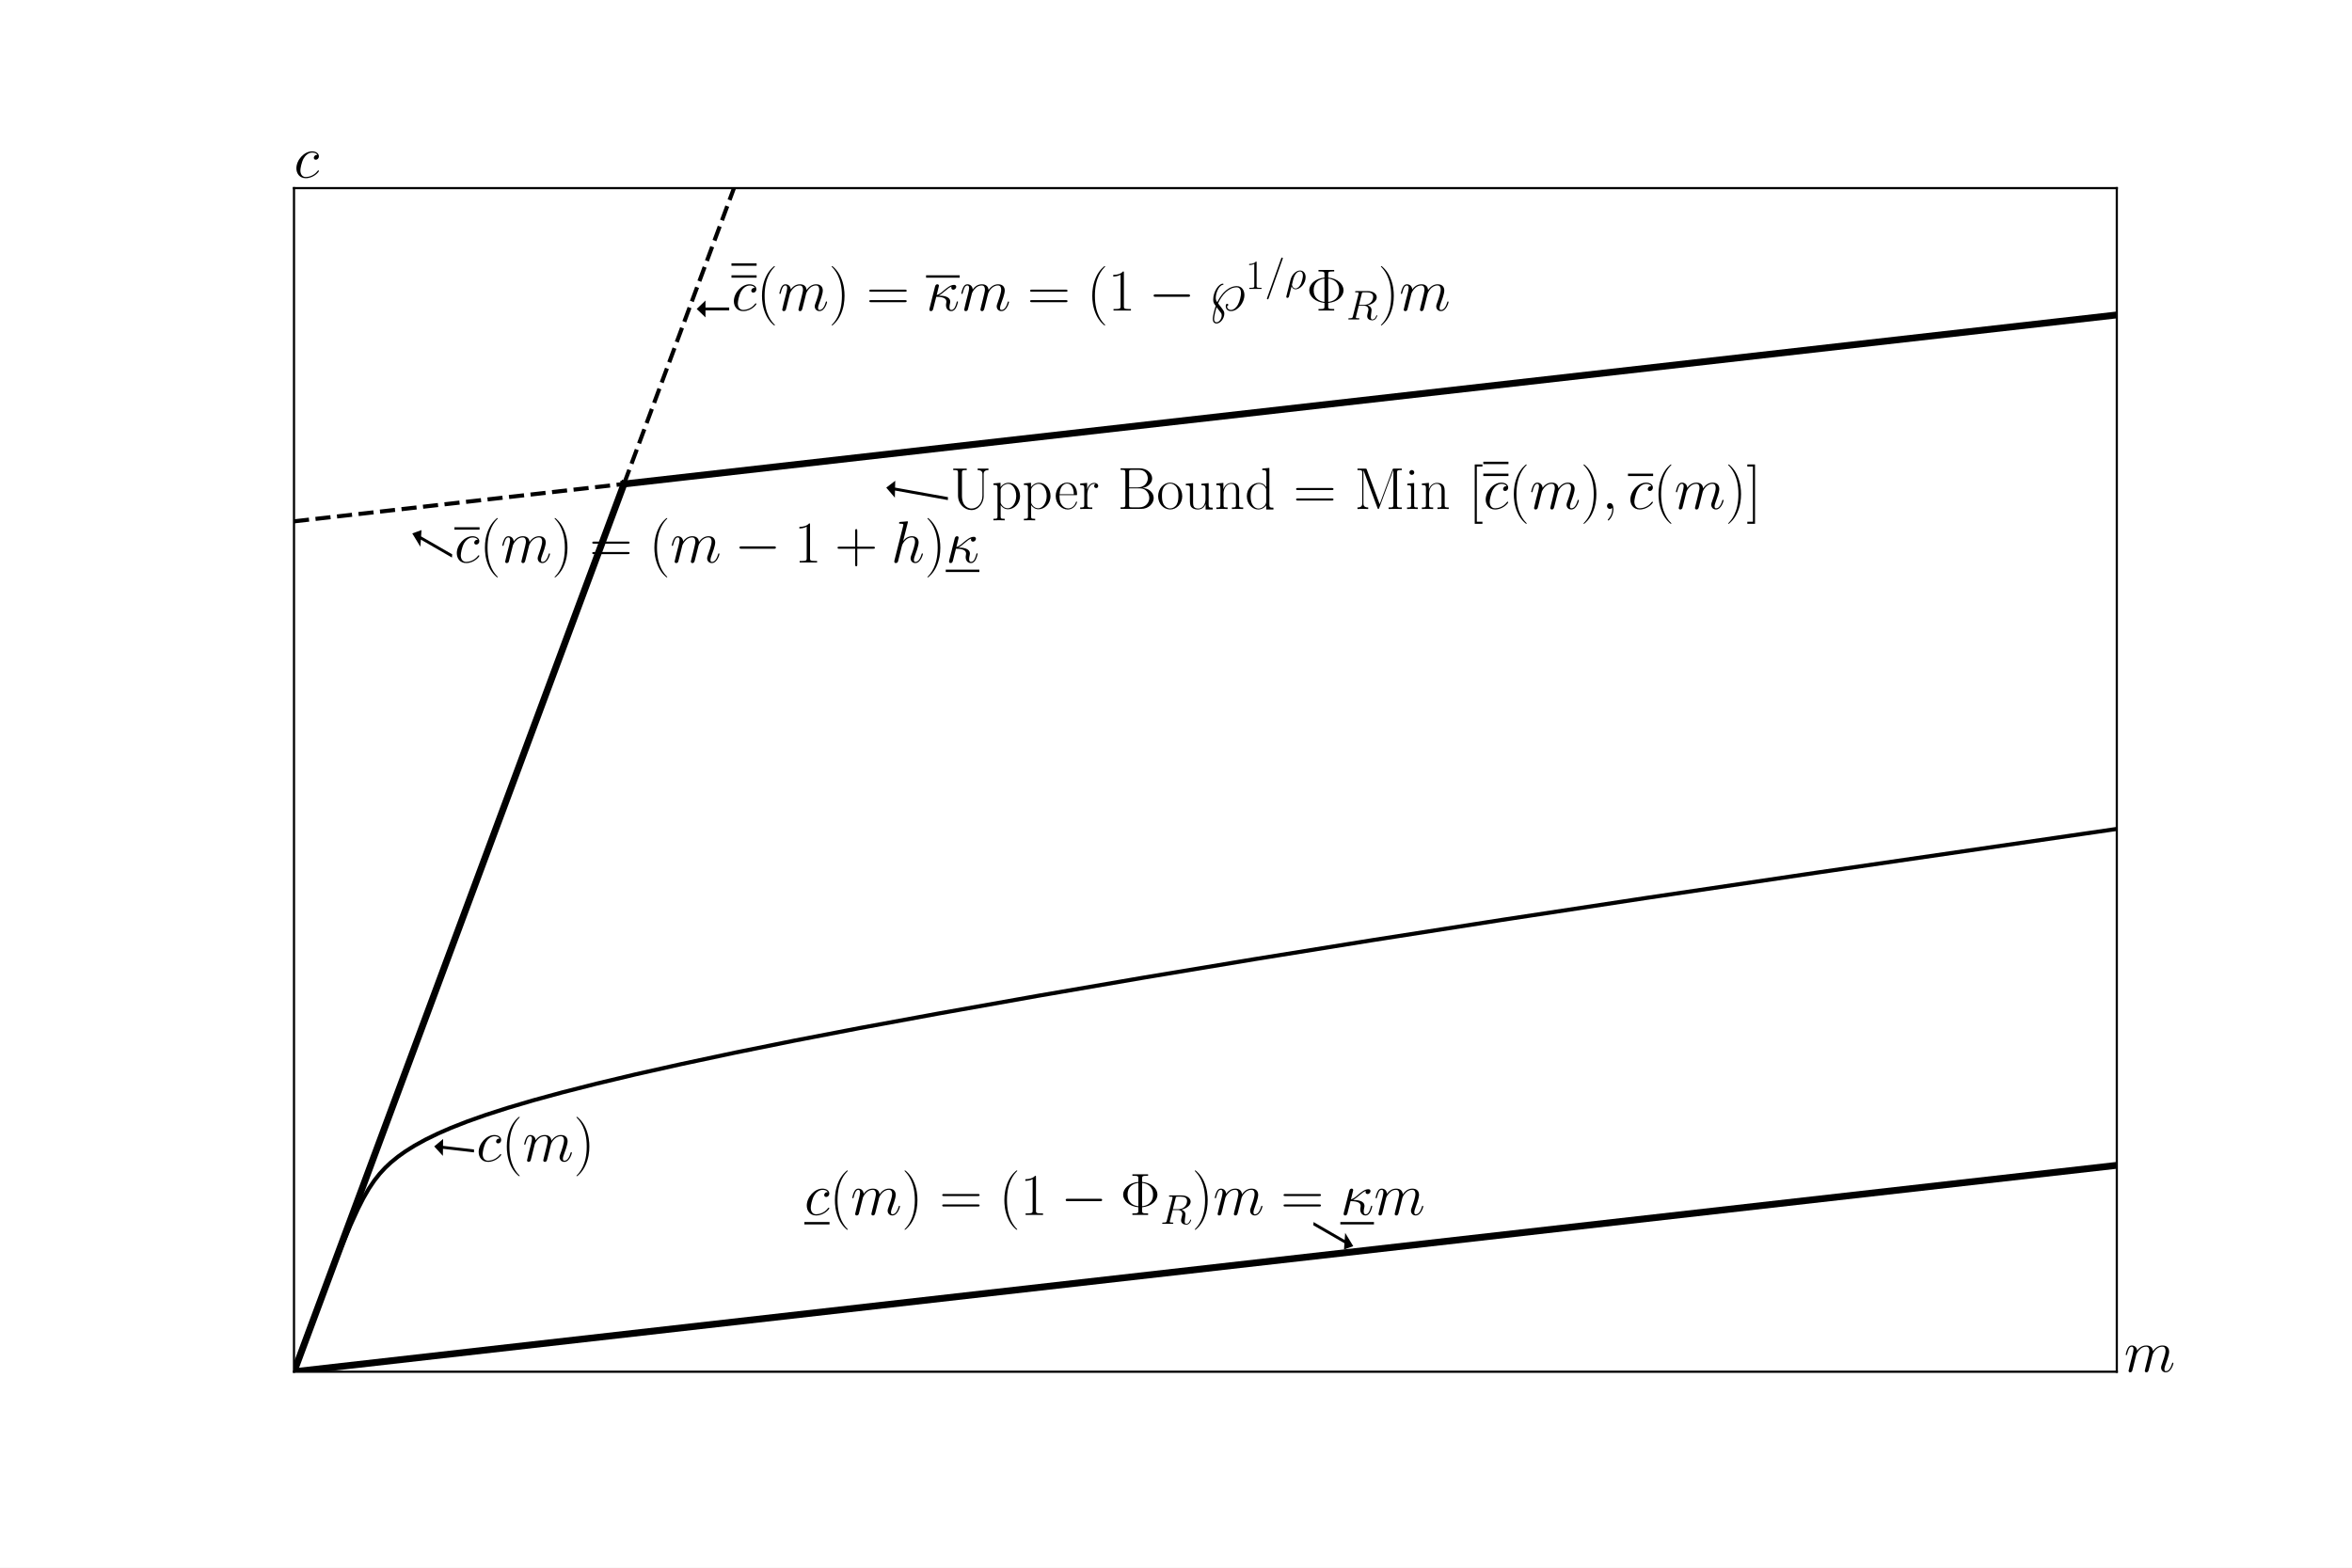
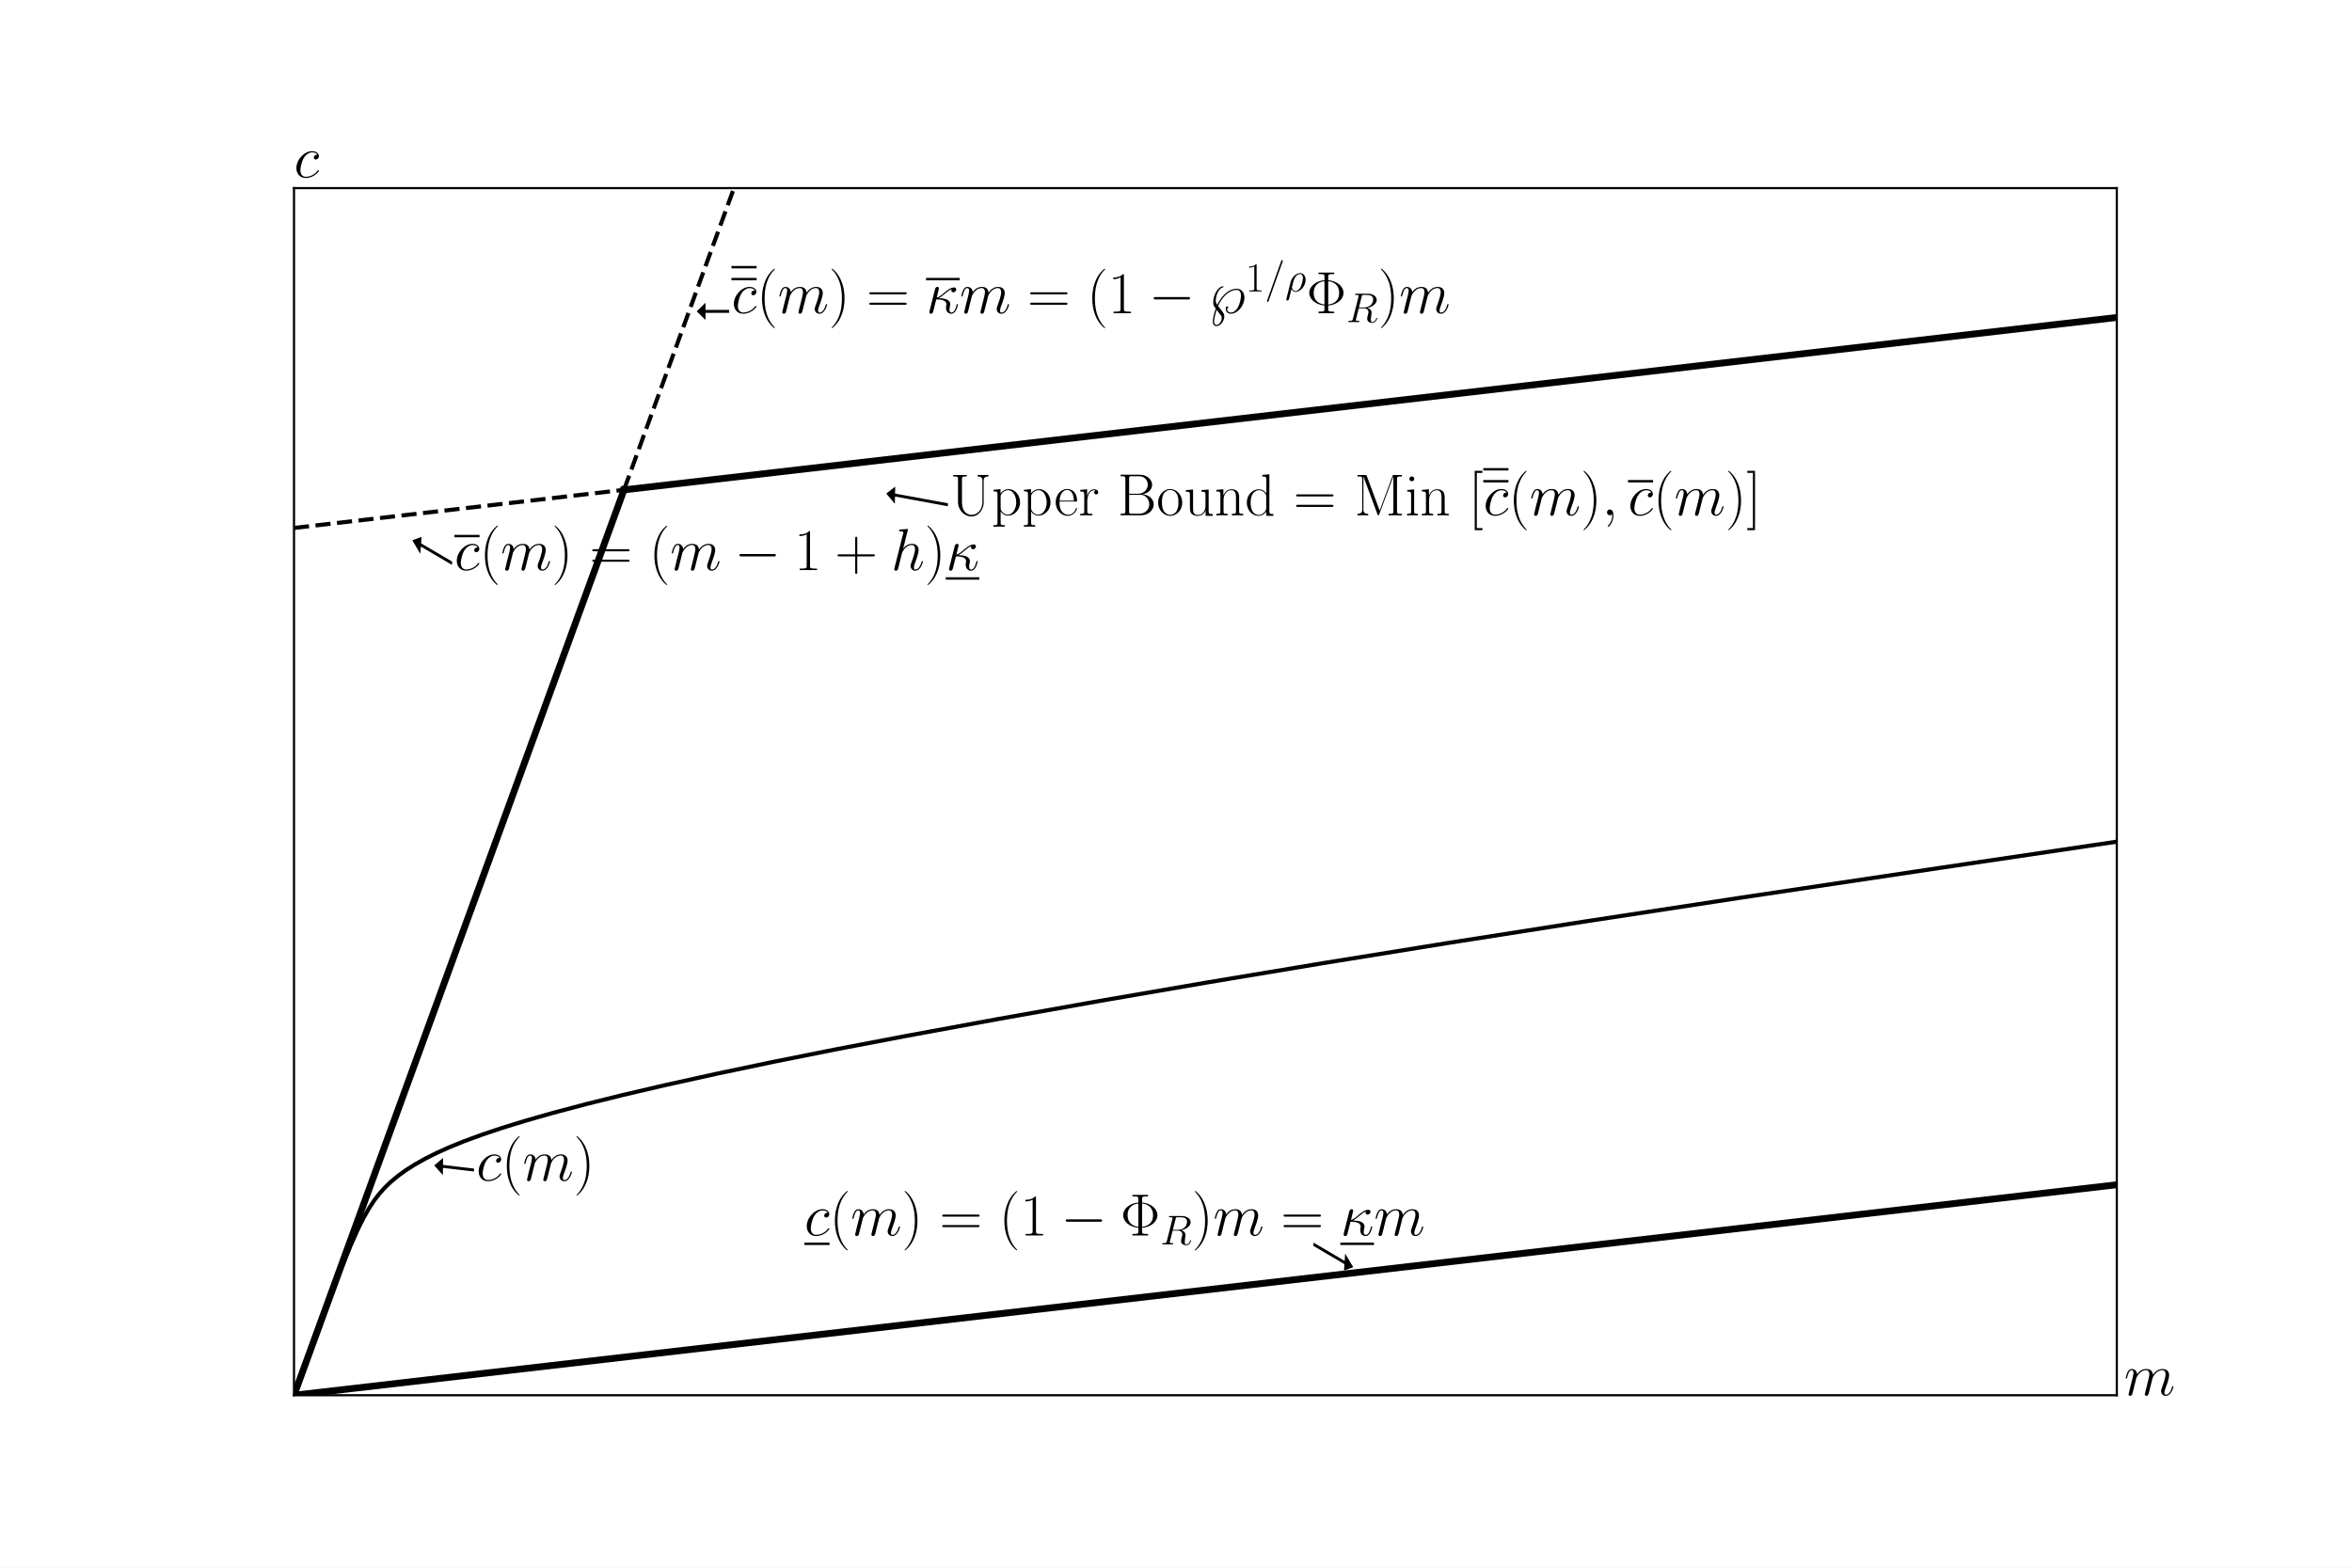
<svg xmlns="http://www.w3.org/2000/svg" xmlns:xlink="http://www.w3.org/1999/xlink" height="576pt" version="1.1" viewBox="0 0 864 576" width="864pt">
  <defs>
    <style type="text/css">
*{stroke-linecap:butt;stroke-linejoin:round;}
  </style>
  </defs>
  <g id="figure_1">
    <g id="patch_1">
      <path d="M 0 576  L 864 576  L 864 0  L 0 0  z " style="fill:#ffffff;" />
    </g>
    <g id="axes_1">
      <g id="patch_2">
-         <path d="M 108 504  L 777.6 504  L 777.6 69.12  L 108 69.12  z " style="fill:#ffffff;" />
+         <path d="M 108 512.64  L 777.6 512.64  L 777.6 69.12  L 108 69.12  z " style="fill:#ffffff;" />
      </g>
      <g id="patch_3">
-         <path clip-path="url(#p0b6d2fc001)" d="M 160.229 421.264  L 162.263 419.564  L 162.237 421.457  L 173.621 422.772  L 173.62 422.849  L 162.235 421.534  L 162.209 423.427  z " style="stroke:#000000;stroke-linejoin:miter;" />
+         <path clip-path="url(#pfc2d14a42b)" d="M 160.229 428.26  L 162.263 426.527  L 162.237 428.457  L 173.621 429.798  L 173.62 429.877  L 162.235 428.536  L 162.209 430.466  z " style="stroke:#000000;stroke-linejoin:miter;" />
      </g>
      <g id="patch_4">
-         <path clip-path="url(#p0b6d2fc001)" d="M 152.194 196.253  L 154.295 195.494  L 154.166 197.352  L 165.588 203.947  L 165.583 204.023  L 154.161 197.428  L 154.032 199.286  z " style="stroke:#000000;stroke-linejoin:miter;" />
+         <path clip-path="url(#pfc2d14a42b)" d="M 152.194 198.778  L 154.295 198.005  L 154.166 199.9  L 165.588 206.626  L 165.583 206.703  L 154.161 199.977  L 154.032 201.872  z " style="stroke:#000000;stroke-linejoin:miter;" />
      </g>
      <g id="patch_5">
-         <path clip-path="url(#p0b6d2fc001)" d="M 326.29 179.242  L 328.336 177.674  L 328.295 179.565  L 347.718 183.069  L 347.716 183.146  L 328.294 179.642  L 328.253 181.533  z " style="stroke:#000000;stroke-linejoin:miter;" />
+         <path clip-path="url(#pfc2d14a42b)" d="M 326.29 181.429  L 328.336 179.831  L 328.295 181.759  L 347.718 185.333  L 347.716 185.412  L 328.294 181.838  L 328.253 183.766  z " style="stroke:#000000;stroke-linejoin:miter;" />
      </g>
      <g id="patch_6">
-         <path clip-path="url(#p0b6d2fc001)" d="M 256.651 113.517  L 258.66 111.584  L 258.66 113.478  L 267.365 113.478  L 267.365 113.555  L 258.66 113.555  L 258.66 115.45  z " style="stroke:#000000;stroke-linejoin:miter;" />
+         <path clip-path="url(#pfc2d14a42b)" d="M 256.651 114.399  L 258.66 112.427  L 258.66 114.359  L 267.365 114.359  L 267.365 114.438  L 258.66 114.438  L 258.66 116.37  z " style="stroke:#000000;stroke-linejoin:miter;" />
      </g>
      <g id="patch_7">
-         <path clip-path="url(#p0b6d2fc001)" d="M 496.368 457.606  L 494.267 458.364  L 494.396 456.507  L 482.973 449.911  L 482.979 449.836  L 494.401 456.431  L 494.53 454.573  z " style="stroke:#000000;stroke-linejoin:miter;" />
+         <path clip-path="url(#pfc2d14a42b)" d="M 496.368 465.324  L 494.267 466.097  L 494.396 464.203  L 482.973 457.477  L 482.979 457.4  L 494.401 464.126  L 494.53 462.231  z " style="stroke:#000000;stroke-linejoin:miter;" />
      </g>
      <g id="matplotlib.axis_1">
        <g id="xtick_1" />
        <g id="xtick_2" />
        <g id="xtick_3" />
        <g id="xtick_4" />
        <g id="xtick_5" />
        <g id="xtick_6" />
      </g>
      <g id="matplotlib.axis_2">
        <g id="ytick_1" />
        <g id="ytick_2" />
        <g id="ytick_3" />
        <g id="ytick_4" />
        <g id="ytick_5" />
        <g id="ytick_6" />
      </g>
      <g id="line2d_1">
-         <path clip-path="url(#p0b6d2fc001)" d="M 108 504  L 120.065 471.825  L 125.427 458.132  L 128.778 450.102  L 131.459 444.213  L 133.47 440.25  L 135.481 436.764  L 137.492 433.774  L 139.503 431.232  L 141.514 429.057  L 143.524 427.167  L 146.205 424.978  L 148.886 423.068  L 152.238 420.966  L 156.259 418.745  L 160.951 416.457  L 165.643 414.411  L 171.676 412.046  L 178.378 409.673  L 186.422 407.082  L 195.805 404.305  L 206.53 401.374  L 219.265 398.128  L 233.341 394.771  L 250.097 391.007  L 270.205 386.723  L 291.654 382.384  L 315.784 377.733  L 344.605 372.416  L 381.47 365.852  L 419.676 359.275  L 460.562 352.465  L 504.13 345.438  L 551.719 337.992  L 604.67 329.936  L 667.676 320.585  L 765.535 306.32  L 777.6 304.568  L 777.6 304.568  " style="fill:none;stroke:#000000;stroke-linecap:square;stroke-width:1.5;" />
+         <path clip-path="url(#pfc2d14a42b)" d="M 108 512.64  L 120.065 479.826  L 125.427 465.861  L 128.778 457.671  L 131.459 451.665  L 133.47 447.624  L 135.481 444.069  L 137.492 441.019  L 139.503 438.427  L 141.514 436.208  L 143.524 434.28  L 146.205 432.048  L 148.886 430.1  L 152.238 427.956  L 156.259 425.692  L 160.281 423.674  L 164.973 421.556  L 170.335 419.373  L 177.038 416.905  L 184.411 414.435  L 193.124 411.75  L 203.178 408.886  L 215.243 405.686  L 228.649 402.358  L 244.065 398.76  L 263.503 394.464  L 284.281 390.104  L 307.07 385.552  L 333.211 380.56  L 366.724 374.398  L 404.259 367.72  L 443.805 360.914  L 486.032 353.877  L 531.611 346.515  L 581.881 338.627  L 639.524 329.816  L 713.254 318.786  L 777.6 309.246  L 777.6 309.246  " style="fill:none;stroke:#000000;stroke-linecap:square;stroke-width:1.5;" />
      </g>
      <g id="line2d_2">
-         <path clip-path="url(#p0b6d2fc001)" d="M 108 504  L 777.6 428.163  L 777.6 428.163  " style="fill:none;stroke:#000000;stroke-linecap:square;stroke-width:2.5;" />
+         <path clip-path="url(#pfc2d14a42b)" d="M 108 512.64  L 777.6 435.296  L 777.6 435.296  " style="fill:none;stroke:#000000;stroke-linecap:square;stroke-width:2.5;" />
      </g>
      <g id="line2d_3">
-         <path clip-path="url(#p0b6d2fc001)" d="M 108 504  L 229.22 177.822  L 229.22 177.822  " style="fill:none;stroke:#000000;stroke-linecap:square;stroke-width:2.5;" />
+         <path clip-path="url(#pfc2d14a42b)" d="M 108 512.64  L 229.22 179.982  L 229.22 179.982  " style="fill:none;stroke:#000000;stroke-linecap:square;stroke-width:2.5;" />
      </g>
      <g id="line2d_4">
-         <path clip-path="url(#p0b6d2fc001)" d="M 229.22 177.822  L 777.6 115.714  L 777.6 115.714  " style="fill:none;stroke:#000000;stroke-linecap:square;stroke-width:2.5;" />
+         <path clip-path="url(#pfc2d14a42b)" d="M 229.22 179.982  L 777.6 116.64  L 777.6 116.64  " style="fill:none;stroke:#000000;stroke-linecap:square;stroke-width:2.5;" />
      </g>
      <g id="line2d_5">
-         <path clip-path="url(#p0b6d2fc001)" d="M 229.22 177.822  L 295.677 -1  L 295.677 -1  " style="fill:none;stroke:#000000;stroke-dasharray:5.55,2.4;stroke-dashoffset:0;stroke-width:1.5;" />
+         <path clip-path="url(#pfc2d14a42b)" d="M 229.22 179.982  L 295.169 -1  L 295.169 -1  " style="fill:none;stroke:#000000;stroke-dasharray:5.55,2.4;stroke-dashoffset:0;stroke-width:1.5;" />
      </g>
      <g id="line2d_6">
-         <path clip-path="url(#p0b6d2fc001)" d="M 108 191.551  L 229.22 177.822  L 229.22 177.822  " style="fill:none;stroke:#000000;stroke-dasharray:5.55,2.4;stroke-dashoffset:0;stroke-width:1.5;" />
+         <path clip-path="url(#pfc2d14a42b)" d="M 108 193.984  L 229.22 179.982  L 229.22 179.982  " style="fill:none;stroke:#000000;stroke-dasharray:5.55,2.4;stroke-dashoffset:0;stroke-width:1.5;" />
      </g>
      <g id="patch_8">
-         <path d="M 108 504  L 108 69.12  " style="fill:none;stroke:#000000;stroke-linecap:square;stroke-linejoin:miter;stroke-width:0.8;" />
+         <path d="M 108 512.64  L 108 69.12  " style="fill:none;stroke:#000000;stroke-linecap:square;stroke-linejoin:miter;stroke-width:0.8;" />
      </g>
      <g id="patch_9">
-         <path d="M 777.6 504  L 777.6 69.12  " style="fill:none;stroke:#000000;stroke-linecap:square;stroke-linejoin:miter;stroke-width:0.8;" />
+         <path d="M 777.6 512.64  L 777.6 69.12  " style="fill:none;stroke:#000000;stroke-linecap:square;stroke-linejoin:miter;stroke-width:0.8;" />
      </g>
      <g id="patch_10">
-         <path d="M 108 504  L 777.6 504  " style="fill:none;stroke:#000000;stroke-linecap:square;stroke-linejoin:miter;stroke-width:0.8;" />
+         <path d="M 108 512.64  L 777.6 512.64  " style="fill:none;stroke:#000000;stroke-linecap:square;stroke-linejoin:miter;stroke-width:0.8;" />
      </g>
      <g id="patch_11">
        <path d="M 108 69.12  L 777.6 69.12  " style="fill:none;stroke:#000000;stroke-linecap:square;stroke-linejoin:miter;stroke-width:0.8;" />
      </g>
      <g id="text_1">
        <defs>
          <path d="M 39.094 37.984  C 37.203 37.984 36.297 37.984 34.906 36.797  C 34.297 36.297 33.203 34.797 33.203 33.203  C 33.203 31.203 34.703 30 36.594 30  C 39 30 41.703 31.938 41.703 35.812  C 41.703 40.438 37.094 44 30.203 44  C 17.094 44 4 29.734 4 15.562  C 4 6.891 9.406 -1 19.594 -1  C 33.203 -1 41.797 9.719 41.797 11.031  C 41.797 11.625 41.203 12.125 40.797 12.125  C 40.5 12.125 40.406 12.031 39.5 11.141  C 33.094 2.531 23.594 1 19.797 1  C 12.906 1 10.703 6.969 10.703 11.938  C 10.703 15.438 12.406 25.078 16 31.859  C 18.594 36.531 24 41.906 30.297 41.906  C 31.594 41.906 37.094 41.906 39.094 37.984  z " id="CMMI12-99" />
        </defs>
-         <g transform="translate(108 65.25383)scale(0.22 -0.22)">
+         <g transform="translate(108 65.17702)scale(0.22 -0.22)">
          <use transform="scale(0.996264)" xlink:href="#CMMI12-99" />
        </g>
      </g>
      <g id="text_2">
        <defs>
          <path d="M 20.594 29.234  C 20.797 29.844 23.297 34.828 27 38.016  C 29.594 40.406 33 42.016 36.906 42.016  C 40.906 42.016 42.297 39.016 42.297 35.031  C 42.297 34.422 42.297 32.438 41.094 27.734  L 38.594 17.469  C 37.797 14.469 35.906 7.078 35.703 5.984  C 35.297 4.484 34.703 1.891 34.703 1.5  C 34.703 0.094 35.797 -1 37.297 -1  C 40.297 -1 40.797 1.297 41.703 4.891  L 47.703 28.734  C 47.906 29.531 53.094 42.016 64.094 42.016  C 68.094 42.016 69.5 39.016 69.5 35.031  C 69.5 29.438 65.594 18.562 63.406 12.578  C 62.5 10.172 62 8.875 62 7.078  C 62 2.594 65.094 -1 69.906 -1  C 79.203 -1 82.703 13.672 82.703 14.266  C 82.703 14.766 82.297 15.172 81.703 15.172  C 80.797 15.172 80.703 14.875 80.203 13.172  C 77.906 5.188 74.203 1 70.203 1  C 69.203 1 67.594 1 67.594 4.203  C 67.594 6.812 68.797 10 69.203 11.094  C 71 15.906 75.5 27.703 75.5 33.516  C 75.5 39.5 72 44 64.406 44  C 57.703 44 52.297 40.219 48.297 34.328  C 48 39.719 44.703 44 37.203 44  C 28.297 44 23.594 37.734 21.797 35.234  C 21.5 40.906 17.406 44 13 44  C 10.094 44 7.797 42.609 5.906 38.812  C 4.094 35.219 2.703 29.141 2.703 28.734  C 2.703 28.344 3.094 27.844 3.797 27.844  C 4.594 27.844 4.703 27.938 5.297 30.234  C 6.797 36.125 8.703 42.016 12.703 42.016  C 15 42.016 15.797 40.406 15.797 37.422  C 15.797 35.219 14.797 31.328 14.094 28.234  L 11.297 17.469  C 10.906 15.562 9.797 11.078 9.297 9.281  C 8.594 6.688 7.5 2 7.5 1.5  C 7.5 0.094 8.594 -1 10.094 -1  C 11.297 -1 12.703 -0.406 13.5 1.094  C 13.703 1.594 14.594 5.094 15.094 7.078  L 17.297 16.062  z " id="CMMI12-109" />
        </defs>
-         <g transform="translate(780.2784 504)scale(0.22 -0.22)">
+         <g transform="translate(780.2784 512.64)scale(0.22 -0.22)">
          <use transform="scale(0.996264)" xlink:href="#CMMI12-109" />
        </g>
      </g>
      <g id="text_3">
        <defs>
          <path d="M 30.594 -24.391  C 30.594 -24.297 30.594 -24.094 30.297 -23.797  C 25.703 -19.125 13.406 -6.359 13.406 24.703  C 13.406 55.766 25.5 68.422 30.406 73.391  C 30.406 73.5 30.594 73.703 30.594 74  C 30.594 74.297 30.297 74.5 29.906 74.5  C 28.797 74.5 20.297 67.125 15.406 56.156  C 10.406 45.109 9 34.359 9 24.812  C 9 17.625 9.703 5.484 15.703 -7.359  C 20.5 -17.734 28.703 -25 29.906 -25  C 30.406 -25 30.594 -24.797 30.594 -24.391  z " id="CMR17-40" />
          <path d="M 26.297 24.703  C 26.297 31.875 25.594 44.016 19.594 56.859  C 14.797 67.234 6.594 74.5 5.406 74.5  C 5.094 74.5 4.703 74.391 4.703 73.891  C 4.703 73.703 4.797 73.594 4.906 73.391  C 9.703 68.406 21.906 55.75 21.906 24.75  C 21.906 -6.359 9.797 -19.016 4.906 -24.016  C 4.797 -24.203 4.703 -24.312 4.703 -24.5  C 4.703 -25 5.094 -25 5.406 -25  C 6.5 -25 15 -17.625 19.906 -6.656  C 24.906 4.391 26.297 15.141 26.297 24.703  z " id="CMR17-41" />
        </defs>
-         <g transform="translate(174.96 426.6766)scale(0.22 -0.22)">
+         <g transform="translate(174.96 433.7803)scale(0.22 -0.22)">
          <use transform="scale(0.996264)" xlink:href="#CMMI12-99" />
          <use transform="translate(41.98323 0)scale(0.996264)" xlink:href="#CMR17-40" />
          <use transform="translate(77.264 0)scale(0.996264)" xlink:href="#CMMI12-109" />
          <use transform="translate(162.5912 0)scale(0.996264)" xlink:href="#CMR17-41" />
        </g>
      </g>
      <g id="text_4">
        <defs>
          <path d="M 64.297 31.516  C 65.797 31.516 67.297 31.516 67.297 33.203  C 67.297 35 65.594 35 63.906 35  L 8 35  C 6.297 35 4.594 35 4.594 33.203  C 4.594 31.516 6.094 31.516 7.594 31.516  z M 63.906 14  C 65.594 14 67.297 14 67.297 15.797  C 67.297 17.484 65.797 17.484 64.297 17.484  L 7.594 17.484  C 6.094 17.484 4.594 17.484 4.594 15.797  C 4.594 14 6.297 14 8 14  z " id="CMR17-61" />
          <path d="M 21.297 25  C 24.594 26.781 28.297 29.875 30.797 31.969  C 36.797 37.141 39 38.734 42.797 40.219  C 42.406 39.625 42.297 38.828 42.297 38.141  C 42.297 35.438 44.594 34.938 45.594 34.938  C 48.797 34.938 50.594 37.922 50.594 39.812  C 50.594 40.406 50.406 43 46.906 43  C 40.906 43 35 37.984 30.594 34.344  C 24.797 29.312 21.906 27.156 17.797 25.875  L 21.594 41.5  C 21.594 43.109 20.297 44 19 44  C 18.094 44 15.906 43.703 15.094 40.5  L 5.797 3.5  C 5.5 2.312 5.5 2.094 5.5 1.5  C 5.5 0.094 6.594 -1 8.094 -1  C 11.094 -1 11.703 1.656 12.203 3.812  C 12.797 5.938 16.906 23 17.094 23  C 29.797 23 34.094 19.75 34.094 14.734  C 34.094 14.016 34.094 13.719 33.797 12.594  C 33.406 10.656 33.406 9.516 33.406 8.906  C 33.406 2.781 37.297 -1 42.203 -1  C 46.297 -1 48.594 1.922 50.094 4.547  C 52.203 8.484 53.5 14.031 53.5 14.422  C 53.5 14.938 53.094 15.328 52.5 15.328  C 51.594 15.328 51.5 14.938 51.094 13.312  C 49.797 8.469 47.594 1 42.5 1  C 40.297 1 39.203 2.312 39.203 5.844  C 39.203 7.781 39.594 10.016 40 11.516  C 40.203 12.531 40.5 13.75 40.5 14.859  C 40.5 24.078 27.906 25 21.297 25  z " id="CMMI12-20" />
          <path d="M 26.594 63.406  C 26.594 65.5 26.5 65.5 25.094 65.5  C 21.203 61.188 15.297 59.797 9.703 59.797  C 9.406 59.797 8.906 59.797 8.797 59.5  C 8.703 59.297 8.703 59.094 8.703 57  C 11.797 57 17 57.594 21 59.984  L 21 7.203  C 21 3.688 20.797 2.5 12.203 2.5  L 9.203 2.5  L 9.203 0  C 14 0 19 0 23.797 0  C 28.594 0 33.594 0 38.406 0  L 38.406 2.5  L 35.406 2.5  C 26.797 2.5 26.594 3.594 26.594 7.156  z " id="CMR17-49" />
          <path d="M 65.906 23  C 67.594 23 69.406 23 69.406 25  C 69.406 27 67.594 27 65.906 27  L 11.797 27  C 10.094 27 8.297 27 8.297 25  C 8.297 23 10.094 23 11.797 23  z " id="CMSY10-0" />
          <path d="M 16.406 12  C 22.594 26.25 34.297 38.906 47.594 38.906  C 52.594 38.906 54.797 34.703 54.797 29.203  C 54.797 24.906 52.797 15.594 49.594 9.797  C 47.094 5.297 42.703 1 38 1  C 36 1 31.406 1.906 31.406 7.391  C 32.797 7.688 33.406 8.688 33.406 9.594  C 33.406 10.703 32.594 11.297 31.703 11.297  C 29.203 11.297 29.203 8.203 29.203 7.203  C 29.203 1.703 33.5 -1 38 -1  C 49 -1 60.5 12.5 60.5 26.094  C 60.5 33.594 56.297 40.906 47.797 40.906  C 41.703 40.906 34.906 38.594 27.906 32.094  C 24.094 28.703 19.906 23.797 14.906 14.094  C 12.5 16.797 12.5 20 12.5 21.406  C 12.5 28.906 17.297 41.75 24.203 43.078  C 24.797 43.172 25.406 43.266 25.406 44.219  C 25.406 44.312 25.406 44.984 24.297 44.984  C 17.203 44.984 8.203 31.266 8.203 18.531  C 8.203 13.375 9.297 11.875 12.406 7.797  C 8.906 -2.281 7.5 -10.844 7.5 -13.953  C 7.5 -18.094 9.094 -21.719 13.797 -21.719  C 20.406 -21.719 26.797 -13.094 26.797 -5.359  C 26.797 -1.734 25.906 -0.547 22.5 4.078  C 21.094 5.781 17.703 10.188 16.406 12  z M 13.906 5.484  L 21.203 -4.016  C 22.297 -5.625 22.406 -6.812 22.406 -8.219  C 22.406 -14.016 18 -19.719 13.797 -19.719  C 11 -19.719 9.703 -17.719 9.703 -13.922  C 9.703 -9.312 12.5 1.484 13.906 5.484  z " id="CMMI12-125" />
          <path d="M 42.906 71.281  C 42.906 71.391 43.5 72.906 43.5 73.094  C 43.5 74.297 42.5 75 41.703 75  C 41.203 75 40.297 75 39.5 72.797  L 6 -21.297  C 6 -21.406 5.406 -22.891 5.406 -23.094  C 5.406 -24.297 6.406 -25 7.203 -25  C 7.797 -25 8.703 -24.891 9.406 -22.797  z " id="CMMI12-61" />
          <path d="M 3.094 -17.297  C 3 -17.797 2.797 -18.391 2.797 -19  C 2.797 -20.5 4 -21.5 5.5 -21.5  C 7 -21.5 8.406 -20.5 9 -19.094  C 9.406 -18.188 12.203 -6.203 15.406 6.094  C 17.406 1.094 21.094 -1 25 -1  C 36.297 -1 49.094 12.969 49.094 28.047  C 49.094 38.719 42.594 44 35.703 44  C 26.906 44 16.203 34.922 12.906 21.641  z M 24.906 1  C 18.094 1 16.406 8.891 16.406 10.078  C 16.406 10.688 18.906 20.234 19.203 21.734  C 24.297 41.719 34.094 41.719 35.594 41.719  C 40.094 41.719 42.594 37.656 42.594 31.812  C 42.594 26.75 39.906 16.938 38.203 12.797  C 35.203 5.953 30 1 24.906 1  z " id="CMMI12-26" />
          <path d="M 36.406 12.781  C 52.594 14.172 62.094 24.266 62.094 33.938  C 62.094 44.031 52.203 53.812 36.406 55.219  L 36.406 60.891  C 36.406 64.5 36.594 65.5 44.203 65.5  L 46.406 65.5  L 46.406 68  C 42.297 68 37.5 68 33.297 68  C 29.094 68 24.203 68 20.094 68  L 20.094 65.5  L 22.297 65.5  C 29.906 65.5 30.094 64.5 30.094 60.891  L 30.094 55.219  C 14.406 53.812 4.594 43.922 4.594 34.047  C 4.594 23.766 14.797 14.172 30.094 12.781  L 30.094 7.094  C 30.094 3.5 29.906 2.5 22.297 2.5  L 20.094 2.5  L 20.094 0  C 24.203 0 29.094 0 33.297 0  C 37.5 0 42.297 0 46.406 0  L 46.406 2.5  L 44.203 2.5  C 36.594 2.5 36.406 3.5 36.406 7.094  z M 30.094 14.484  C 21.094 15.484 12 20.672 12 33.953  C 12 47.625 21.406 52.609 30.094 53.516  z M 36.406 53.516  C 44.297 52.812 54.703 48.328 54.703 34.047  C 54.703 19.375 43.906 15.188 36.406 14.484  z " id="CMR17-8" />
          <path d="M 36.797 61.312  C 37.703 65 38.094 65 42 65  L 49.203 65  C 57.797 65 64.203 62.422 64.203 54.672  C 64.203 49.609 61.594 35 41.5 35  L 30.203 35  z M 50.703 33.891  C 63.094 36.578 72.797 44.547 72.797 53.094  C 72.797 60.844 64.906 68 51 68  L 23.906 68  C 21.906 68 21 68 21 66.031  C 21 65 21.703 65 23.594 65  C 29.594 65 29.594 64.25 29.594 63.203  C 29.594 63.016 29.594 62.406 29.203 60.922  L 15.703 7.484  C 14.797 4 14.594 3 7.703 3  C 5.406 3 4.703 3 4.703 1.109  C 4.703 0.109 5.797 0.109 6.094 0.109  C 7.906 0.109 10 0.109 11.906 0.109  L 23.703 0.109  C 25.5 0.109 27.594 0.109 29.406 0.109  C 30.203 0.109 31.297 0.109 31.297 2  C 31.297 3 30.406 3 28.906 3  C 22.797 3 22.797 3.797 22.797 4.781  C 22.797 4.891 22.797 5.578 23 6.359  L 29.703 33  L 41.703 33  C 51.203 33 53 27.047 53 23.781  C 53 22.297 52 18.422 51.297 15.844  C 50.203 11.297 49.906 10.188 49.906 8.312  C 49.906 1.281 55.703 -2 62.406 -2  C 70.5 -2 74 7.828 74 9.234  C 74 9.922 73.5 10.219 72.906 10.219  C 72.094 10.219 71.906 9.625 71.703 8.828  C 69.297 1.781 65.203 0 62.703 0  C 60.203 0 58.594 1.094 58.594 5.562  C 58.594 7.953 59.797 17 59.906 17.5  C 60.406 21.172 60.406 21.562 60.406 22.375  C 60.406 29.625 54.5 32.703 50.703 33.891  z " id="CMMI12-82" />
        </defs>
-         <g transform="translate(268.704 117.3828)scale(0.22 -0.22)">
+         <g transform="translate(268.704 118.3416)scale(0.22 -0.22)">
          <use transform="translate(0 14.94392)scale(0.996264)" xlink:href="#CMMI12-99" />
          <use transform="translate(41.98323 14.94392)scale(0.996264)" xlink:href="#CMR17-40" />
          <use transform="translate(77.264 14.94392)scale(0.996264)" xlink:href="#CMMI12-109" />
          <use transform="translate(162.5912 14.94392)scale(0.996264)" xlink:href="#CMR17-41" />
          <use transform="translate(225.546 14.94392)scale(0.996264)" xlink:href="#CMR17-61" />
          <use transform="translate(324.9348 14.94392)scale(0.996264)" xlink:href="#CMMI12-20" />
          <use transform="translate(381.0894 14.94392)scale(0.996264)" xlink:href="#CMMI12-109" />
          <use transform="translate(494.0907 14.94392)scale(0.996264)" xlink:href="#CMR17-61" />
          <use transform="translate(593.4795 14.94392)scale(0.996264)" xlink:href="#CMR17-40" />
          <use transform="translate(628.7602 14.94392)scale(0.996264)" xlink:href="#CMR17-49" />
          <use transform="translate(696.5899 14.94392)scale(0.996264)" xlink:href="#CMSY10-0" />
          <use transform="translate(796.2166 14.94392)scale(0.996264)" xlink:href="#CMMI12-125" />
          <use transform="translate(858.3211 51.09755)scale(0.697382)" xlink:href="#CMR17-49" />
          <use transform="translate(890.3043 51.09755)scale(0.697382)" xlink:href="#CMMI12-61" />
          <use transform="translate(924.4465 51.09755)scale(0.697382)" xlink:href="#CMMI12-26" />
          <use transform="translate(960.1646 14.94392)scale(0.996264)" xlink:href="#CMR17-8" />
          <use transform="translate(1026.674 0)scale(0.697382)" xlink:href="#CMMI12-82" />
          <use transform="translate(1079.722 14.94392)scale(0.996264)" xlink:href="#CMR17-41" />
          <use transform="translate(1115.003 14.94392)scale(0.996264)" xlink:href="#CMMI12-109" />
          <path d="M 0 89.718  L 41.983 89.718  L 41.983 93.703  L 0 93.703  L 0 89.718  z " />
          <path d="M 0 69.794  L 41.983 69.794  L 41.983 73.778  L 0 73.778  L 0 69.794  z " />
          <path d="M 324.935 69.794  L 381.089 69.794  L 381.089 73.778  L 324.935 73.778  L 324.935 69.794  z " />
        </g>
      </g>
      <g id="text_5">
        <defs>
          <path d="M 37.703 23  L 64.203 23  C 65.594 23 67.297 23 67.297 24.688  C 67.297 26.484 65.703 26.484 64.203 26.484  L 37.703 26.484  L 37.703 52.906  C 37.703 54.297 37.703 56 36 56  C 34.203 56 34.203 54.406 34.203 52.906  L 34.203 26.484  L 7.703 26.484  C 6.297 26.484 4.594 26.484 4.594 24.797  C 4.594 23 6.203 23 7.703 23  L 34.203 23  L 34.203 -3.406  C 34.203 -4.797 34.203 -6.5 35.906 -6.5  C 37.703 -6.5 37.703 -4.906 37.703 -3.406  z " id="CMR17-43" />
          <path d="M 28.094 66.516  C 28.203 66.922 28.406 67.516 28.406 68  C 28.406 69 27.406 69 27.203 69  C 27.094 69 22.203 68.562 21.703 68.438  C 20 68.328 18.5 68.094 16.703 68.094  C 14.203 67.891 13.5 67.797 13.5 66  C 13.5 65 14.297 65 15.703 65  C 20.594 65 20.703 64.109 20.703 63.125  C 20.703 62.531 20.5 61.734 20.406 61.438  L 5.906 3.875  C 5.5 2.375 5.5 2.188 5.5 1.578  C 5.5 -0.594 7.203 -1 8.203 -1  C 9.906 -1 11.203 0.297 11.703 1.391  L 16.203 19.453  C 16.703 21.656 17.297 23.75 17.797 25.938  C 18.906 30.141 18.906 30.234 20.797 33.125  C 22.703 36.016 27.203 42.016 34.906 42.016  C 38.906 42.016 40.297 39.016 40.297 35.031  C 40.297 29.438 36.406 18.562 34.203 12.578  C 33.297 10.172 32.797 8.875 32.797 7.078  C 32.797 2.594 35.906 -1 40.703 -1  C 50 -1 53.5 13.672 53.5 14.266  C 53.5 14.766 53.094 15.172 52.5 15.172  C 51.594 15.172 51.5 14.875 51 13.172  C 48.703 5.188 45 1 41 1  C 40 1 38.406 1 38.406 4.203  C 38.406 6.812 39.594 10 40 11.094  C 41.797 15.906 46.297 27.703 46.297 33.516  C 46.297 39.5 42.797 44 35.203 44  C 29.5 44 24.5 41.312 20.406 36.125  z " id="CMMI12-104" />
        </defs>
-         <g transform="translate(166.9248 210.1709)scale(0.22 -0.22)">
+         <g transform="translate(166.9248 212.9732)scale(0.22 -0.22)">
          <use transform="translate(0 15.9398)scale(0.996264)" xlink:href="#CMMI12-99" />
          <use transform="translate(41.98323 15.9398)scale(0.996264)" xlink:href="#CMR17-40" />
          <use transform="translate(77.264 15.9398)scale(0.996264)" xlink:href="#CMMI12-109" />
          <use transform="translate(162.5912 15.9398)scale(0.996264)" xlink:href="#CMR17-41" />
          <use transform="translate(225.546 15.9398)scale(0.996264)" xlink:href="#CMR17-61" />
          <use transform="translate(324.9348 15.9398)scale(0.996264)" xlink:href="#CMR17-40" />
          <use transform="translate(360.2156 15.9398)scale(0.996264)" xlink:href="#CMMI12-109" />
          <use transform="translate(467.682 15.9398)scale(0.996264)" xlink:href="#CMSY10-0" />
          <use transform="translate(567.3087 15.9398)scale(0.996264)" xlink:href="#CMR17-49" />
          <use transform="translate(635.1384 15.9398)scale(0.996264)" xlink:href="#CMR17-43" />
          <use transform="translate(728.9924 15.9398)scale(0.996264)" xlink:href="#CMMI12-104" />
          <use transform="translate(785.147 15.9398)scale(0.996264)" xlink:href="#CMR17-41" />
          <use transform="translate(820.4277 15.9398)scale(0.996264)" xlink:href="#CMMI12-20" />
          <path d="M 0 70.789  L 41.983 70.789  L 41.983 74.774  L 0 74.774  L 0 70.789  z " />
          <path d="M 820.428 0  L 876.582 0  L 876.582 3.985  L 820.428 3.985  L 820.428 0  z " />
        </g>
      </g>
      <g id="text_6">
        <defs>
          <path d="M 54 22.391  C 54 9.047 45.297 0.594 35.797 0.594  C 30.703 0.594 26.094 3.281 23.297 7.453  C 20.094 12.234 19.703 18.406 19.703 21.891  L 19.703 60.531  C 19.703 65 20.797 65 27.703 65  L 27.703 67.5  C 24.797 67.5 19.5 67.5 16.406 67.5  C 13.297 67.5 8 67.5 5.094 67.5  L 5.094 65  C 12 65 13.094 65 13.094 60.531  L 13.094 22.391  C 13.094 8.062 24 -2 35.594 -2  C 48.594 -2 56.094 11.234 56.094 21  L 56.094 58.844  C 56.094 64.406 61.203 65 64.094 65  L 64.094 67.594  C 61.797 67.5 57.594 67.5 55.094 67.5  C 52.594 67.5 48.297 67.5 46 67.594  L 46 65  C 54 65 54 60.328 54 57.844  z " id="CMR17-85" />
          <path d="M 22 -16.609  C 15.594 -16.609 15.203 -16.203 15.203 -12.328  L 15.203 6.281  C 18.094 2.094 22.297 -0.594 27.594 -0.594  C 37.594 -0.594 47.703 8.172 47.703 21.688  C 47.703 34.234 39 43.781 28.703 43.781  C 22.703 43.781 17.797 40.5 15 36.531  L 15 43.781  L 3.094 42.688  L 3.094 40.109  C 9 40.109 9.906 39.5 9.906 34.734  L 9.906 -12.328  C 9.906 -16.109 9.5 -16.609 3.094 -16.609  L 3.094 -19.188  C 5.5 -19 9.906 -19 12.5 -19  C 15.094 -19 19.594 -19 22 -19.188  z M 15.203 31.438  C 15.203 32.844 15.203 34.922 19.094 38.609  C 19.594 39.016 23 42 28 42  C 35.297 42 41.297 32.938 41.297 21.594  C 41.297 10.25 34.906 1 27 1  C 23.406 1 19.5 2.688 16.5 7.375  C 15.203 9.562 15.203 10.156 15.203 11.75  z " id="CMR17-112" />
          <path d="M 38.094 23  C 38.5 23.406 38.5 23.609 38.5 24.625  C 38.5 34.969 33.094 44 21.703 44  C 11.094 44 2.703 33.891 2.703 21.609  C 2.703 8.609 12.203 -1 22.797 -1  C 34 -1 38.406 9.484 38.406 11.562  C 38.406 12.25 37.797 12.25 37.594 12.25  C 36.906 12.25 36.797 12.047 36.406 10.875  C 34.203 4.141 28.703 0.797 23.5 0.797  C 19.203 0.797 14.906 3.172 12.203 7.5  C 9.094 12.547 9.094 18.375 9.094 23  z M 9.203 24.5  C 9.906 39.141 17.594 42.406 21.594 42.406  C 28.406 42.406 33 35.891 33.094 24.5  z " id="CMR17-101" />
          <path d="M 15 23.391  C 15 33 19.094 42 26.594 42  C 27.297 42 28 41.906 28.703 41.594  C 28.703 41.594 26.5 40.891 26.5 38.312  C 26.5 35.906 28.406 34.906 29.906 34.906  C 31.094 34.906 33.297 35.609 33.297 38.406  C 33.297 41.609 30.094 43.594 26.703 43.594  C 19.094 43.594 15.797 36.203 14.797 32.703  L 14.703 32.703  L 14.703 43.594  L 3.094 42.5  L 3.094 39.906  C 9 39.906 9.906 39.297 9.906 34.5  L 9.906 6.688  C 9.906 2.875 9.5 2.391 3.094 2.391  L 3.094 -0.203  C 5.5 0 10.094 0 12.703 0  C 15.594 0 20.703 0 23.406 -0.203  L 23.406 2.391  C 16.203 2.391 15 2.391 15 6.875  z " id="CMR17-114" />
          <path d="M 5.203 68  L 5.203 65.406  C 12.094 65.406 13.203 65.406 13.203 60.938  L 13.203 7.062  C 13.203 2.594 12.094 2.594 5.203 2.594  L 5.203 0  L 39.594 0  C 52.406 0 60.703 9.109 60.703 18.188  C 60.703 27.203 52.5 34.891 41.797 34.891  C 51.406 36.812 58.094 43.297 58.094 51  C 58.094 59.406 49.906 68 37 68  z M 19.5 36  L 19.5 61.516  C 19.5 64.922 19.703 65.406 23.703 65.406  L 36.5 65.406  C 46.406 65.406 50.797 57.406 50.797 51.203  C 50.797 43.609 44.703 36 33.906 36  z M 23.703 2.594  C 19.703 2.594 19.5 3.078 19.5 6.453  L 19.5 34.406  L 38 34.406  C 48.297 34.406 53.297 25.391 53.297 18.156  C 53.297 10.922 47.594 2.594 36.703 2.594  z " id="CMR17-66" />
          <path d="M 43.094 21.188  C 43.094 34 33.797 44 22.906 44  C 12 44 2.703 34 2.703 21.188  C 2.703 8.609 12 -1 22.906 -1  C 33.797 -1 43.094 8.609 43.094 21.188  z M 22.906 0.797  C 18.203 0.797 14.203 3.594 11.906 7.5  C 9.406 11.984 9.094 17.594 9.094 22  C 9.094 26.203 9.297 31.406 11.906 35.906  C 13.906 39.203 17.797 42.406 22.906 42.406  C 27.406 42.406 31.203 39.906 33.594 36.406  C 36.703 31.703 36.703 25.109 36.703 22  C 36.703 18.094 36.5 12.109 33.797 7.297  C 31 2.703 26.703 0.797 22.906 0.797  z " id="CMR17-111" />
          <path d="M 29.406 42.078  L 29.406 39.5  C 35.297 39.5 36.203 38.891 36.203 34.156  L 36.203 16.125  C 36.203 7.812 31.703 0.594 24.297 0.594  C 16.094 0.594 15.406 5.438 15.406 10.594  L 15.406 43.172  L 3.297 42.078  L 3.297 39.5  C 7.297 39.5 10 39.5 10.094 35.531  L 10.094 16.531  C 10.094 9.891 10.094 5.641 12.703 2.859  C 14 1.578 16.5 -1 23.703 -1  C 32.203 -1 35.5 5.891 36.297 7.906  L 36.406 7.906  L 36.406 -0.984  L 48.297 -0.984  L 48.297 2  C 42.406 2 41.5 2.594 41.5 7.391  L 41.5 43.172  z " id="CMR17-117" />
          <path d="M 41.5 30.203  C 41.5 35.297 40.5 43.594 28.703 43.594  C 20.797 43.594 16.703 37.5 15.203 33.5  L 15.094 33.5  L 15.094 43.594  L 3.297 42.5  L 3.297 39.906  C 9.203 39.906 10.094 39.297 10.094 34.5  L 10.094 6.688  C 10.094 2.875 9.703 2.391 3.297 2.391  L 3.297 -0.203  C 5.703 0 10.094 0 12.703 0  C 15.297 0 19.797 0 22.203 -0.203  L 22.203 2.391  C 15.797 2.391 15.406 2.781 15.406 6.688  L 15.406 25.906  C 15.406 35.109 21 42 28 42  C 35.406 42 36.203 35.406 36.203 30.594  L 36.203 6.688  C 36.203 2.875 35.797 2.391 29.406 2.391  L 29.406 -0.203  C 31.797 0 36.203 0 38.797 0  C 41.406 0 45.906 0 48.297 -0.203  L 48.297 2.391  C 41.906 2.391 41.5 2.781 41.5 6.688  z " id="CMR17-110" />
          <path d="M 29.203 67.594  L 29.203 65  C 35.094 65 36 64.406 36 59.688  L 36 36.641  C 35.594 37.141 31.5 43.594 23.406 43.594  C 13.203 43.594 3.297 34.5 3.297 21.312  C 3.297 8.203 12.594 -1 22.406 -1  C 30.906 -1 35.297 5.266 35.797 5.938  L 35.797 -0.984  L 47.906 -0.984  L 47.906 2  C 42 2 41.094 2.594 41.094 7.391  L 41.094 68.688  z M 35.797 11.797  C 35.797 8.797 34 6.094 31.703 4.094  C 28.297 1.094 24.906 0.594 23 0.594  C 20.094 0.594 9.703 2.094 9.703 21.188  C 9.703 40.812 21.297 42 23.906 42  C 28.5 42 32.203 39.406 34.5 35.797  C 35.797 33.703 35.797 33.406 35.797 31.609  z " id="CMR17-100" />
          <path d="M 20.906 66  C 20.297 67.5 20.203 67.5 18.094 67.5  L 5.297 67.5  L 5.297 65  C 12.203 65 13.297 65 13.297 60.547  L 13.297 9.531  C 13.297 7.047 13.297 2.391 5.297 2.391  L 5.297 -0.203  C 7.594 0 11.797 0 14.297 0  C 16.797 0 21 0 23.297 -0.203  L 23.297 2.391  C 15.297 2.391 15.297 7.047 15.297 9.531  L 15.297 64.609  L 15.406 64.609  L 38.906 1.391  C 39.297 0.391 39.5 -0.203 40.297 -0.203  C 41.094 -0.203 41.297 0.391 41.703 1.391  L 65.406 65.094  L 65.5 65.094  L 65.5 6.844  C 65.5 2.391 64.406 2.391 57.5 2.391  L 57.5 -0.203  C 60.203 0 65.594 0 68.5 0  C 71.406 0 76.906 0 79.594 -0.203  L 79.594 2.391  C 72.703 2.391 71.594 2.391 71.594 6.844  L 71.594 60.547  C 71.594 65 72.703 65 79.594 65  L 79.594 67.5  L 66.906 67.5  C 64.797 67.5 64.703 67.406 64.094 65.906  L 42.5 7.844  z " id="CMR17-77" />
          <path d="M 15.5 61.078  C 15.5 63.266 13.703 65.156 11.406 65.156  C 9.203 65.156 7.297 63.375 7.297 61.078  C 7.297 58.891 9.094 57 11.406 57  C 13.594 57 15.5 58.797 15.5 61.078  z M 3.797 42.281  L 3.797 39.703  C 9.406 39.703 10.203 39.094 10.203 34.328  L 10.203 6.672  C 10.203 2.875 9.797 2.391 3.406 2.391  L 3.406 -0.203  C 5.797 0 10.094 0 12.594 0  C 15 0 19.094 0 21.406 -0.203  L 21.406 2.391  C 15.5 2.391 15.297 2.984 15.297 6.562  L 15.297 43.375  z " id="CMR17-105" />
          <path d="M 23.5 -25  L 23.5 -21.516  L 14.094 -21.516  L 14.094 71  L 23.5 71  L 23.5 74.484  L 10.594 74.484  L 10.594 -25  z " id="CMR17-91" />
          <path d="M 19.5 -0.484  C 19.5 5.359 17.594 9.672 13.5 9.672  C 10.297 9.672 8.703 7.078 8.703 4.891  C 8.703 2.688 10.203 0 13.594 0  C 14.906 0 16 0.406 16.906 1.297  C 17.094 1.5 17.203 1.5 17.297 1.5  C 17.5 1.5 17.5 0.078 17.5 -0.422  C 17.5 -3.75 16.906 -10.297 11.094 -16.875  C 10 -18.078 10 -18.281 10 -18.484  C 10 -19 10.5 -19.5 11 -19.5  C 11.797 -19.5 19.5 -12.047 19.5 -0.484  z " id="CMMI12-59" />
          <path d="M 14.297 74.484  L 1.406 74.484  L 1.406 71  L 10.797 71  L 10.797 -21.516  L 1.406 -21.516  L 1.406 -25  L 14.297 -25  z " id="CMR17-93" />
        </defs>
-         <g transform="translate(349.056 186.9739)scale(0.22 -0.22)">
+         <g transform="translate(349.056 189.3153)scale(0.22 -0.22)">
          <use transform="scale(0.996264)" xlink:href="#CMR17-85" />
          <use transform="translate(69.07243 0)scale(0.996264)" xlink:href="#CMR17-112" />
          <use transform="translate(119.9678 0)scale(0.996264)" xlink:href="#CMR17-112" />
          <use transform="translate(173.4656 0)scale(0.996264)" xlink:href="#CMR17-101" />
          <use transform="translate(213.9513 0)scale(0.996264)" xlink:href="#CMR17-114" />
          <use transform="translate(279.308 0)scale(0.996264)" xlink:href="#CMR17-66" />
          <use transform="translate(344.4968 0)scale(0.996264)" xlink:href="#CMR17-111" />
          <use transform="translate(390.1872 0)scale(0.996264)" xlink:href="#CMR17-117" />
          <use transform="translate(441.0826 0)scale(0.996264)" xlink:href="#CMR17-110" />
          <use transform="translate(491.978 0)scale(0.996264)" xlink:href="#CMR17-100" />
          <use transform="translate(572.9493 0)scale(0.996264)" xlink:href="#CMR17-61" />
          <use transform="translate(674.7401 0)scale(0.996264)" xlink:href="#CMR17-77" />
          <use transform="translate(759.427 0)scale(0.996264)" xlink:href="#CMR17-105" />
          <use transform="translate(784.2981 0)scale(0.996264)" xlink:href="#CMR17-110" />
          <use transform="translate(865.2694 0)scale(0.996264)" xlink:href="#CMR17-91" />
          <use transform="translate(890.1405 0)scale(0.996264)" xlink:href="#CMMI12-99" />
          <use transform="translate(932.1237 0)scale(0.996264)" xlink:href="#CMR17-40" />
          <use transform="translate(967.4045 0)scale(0.996264)" xlink:href="#CMMI12-109" />
          <use transform="translate(1052.732 0)scale(0.996264)" xlink:href="#CMR17-41" />
          <use transform="translate(1088.012 0)scale(0.996264)" xlink:href="#CMMI12-59" />
          <use transform="translate(1131.714 0)scale(0.996264)" xlink:href="#CMMI12-99" />
          <use transform="translate(1173.697 0)scale(0.996264)" xlink:href="#CMR17-40" />
          <use transform="translate(1208.978 0)scale(0.996264)" xlink:href="#CMMI12-109" />
          <use transform="translate(1294.305 0)scale(0.996264)" xlink:href="#CMR17-41" />
          <use transform="translate(1329.586 0)scale(0.996264)" xlink:href="#CMR17-93" />
          <path d="M 890.14 74.774  L 932.124 74.774  L 932.124 78.759  L 890.14 78.759  L 890.14 74.774  z " />
          <path d="M 890.14 54.85  L 932.124 54.85  L 932.124 58.835  L 890.14 58.835  L 890.14 54.85  z " />
          <path d="M 1131.714 54.85  L 1173.697 54.85  L 1173.697 58.835  L 1131.714 58.835  L 1131.714 54.85  z " />
        </g>
      </g>
      <g id="text_7">
-         <g transform="translate(295.488 449.8736)scale(0.22 -0.22)">
+         <g transform="translate(295.488 457.4382)scale(0.22 -0.22)">
          <use transform="translate(0 15.9398)scale(0.996264)" xlink:href="#CMMI12-99" />
          <use transform="translate(41.98323 15.9398)scale(0.996264)" xlink:href="#CMR17-40" />
          <use transform="translate(77.264 15.9398)scale(0.996264)" xlink:href="#CMMI12-109" />
          <use transform="translate(162.5912 15.9398)scale(0.996264)" xlink:href="#CMR17-41" />
          <use transform="translate(225.546 15.9398)scale(0.996264)" xlink:href="#CMR17-61" />
          <use transform="translate(324.9348 15.9398)scale(0.996264)" xlink:href="#CMR17-40" />
          <use transform="translate(360.2156 15.9398)scale(0.996264)" xlink:href="#CMR17-49" />
          <use transform="translate(428.0453 15.9398)scale(0.996264)" xlink:href="#CMSY10-0" />
          <use transform="translate(527.6719 15.9398)scale(0.996264)" xlink:href="#CMR17-8" />
          <use transform="translate(594.1818 0.995884)scale(0.697382)" xlink:href="#CMMI12-82" />
          <use transform="translate(647.2294 15.9398)scale(0.996264)" xlink:href="#CMR17-41" />
          <use transform="translate(682.5101 15.9398)scale(0.996264)" xlink:href="#CMMI12-109" />
          <use transform="translate(795.5114 15.9398)scale(0.996264)" xlink:href="#CMR17-61" />
          <use transform="translate(894.9002 15.9398)scale(0.996264)" xlink:href="#CMMI12-20" />
          <use transform="translate(951.0548 15.9398)scale(0.996264)" xlink:href="#CMMI12-109" />
          <path d="M 0 0  L 41.983 0  L 41.983 3.985  L 0 3.985  L 0 0  z " />
          <path d="M 894.9 0  L 951.055 0  L 951.055 3.985  L 894.9 3.985  L 894.9 0  z " />
        </g>
      </g>
    </g>
  </g>
  <defs>
-     <clipPath id="p0b6d2fc001">
-       <rect height="434.88" width="669.6" x="108" y="69.12" />
+     <clipPath id="pfc2d14a42b">
+       <rect height="443.52" width="669.6" x="108" y="69.12" />
    </clipPath>
  </defs>
</svg>
